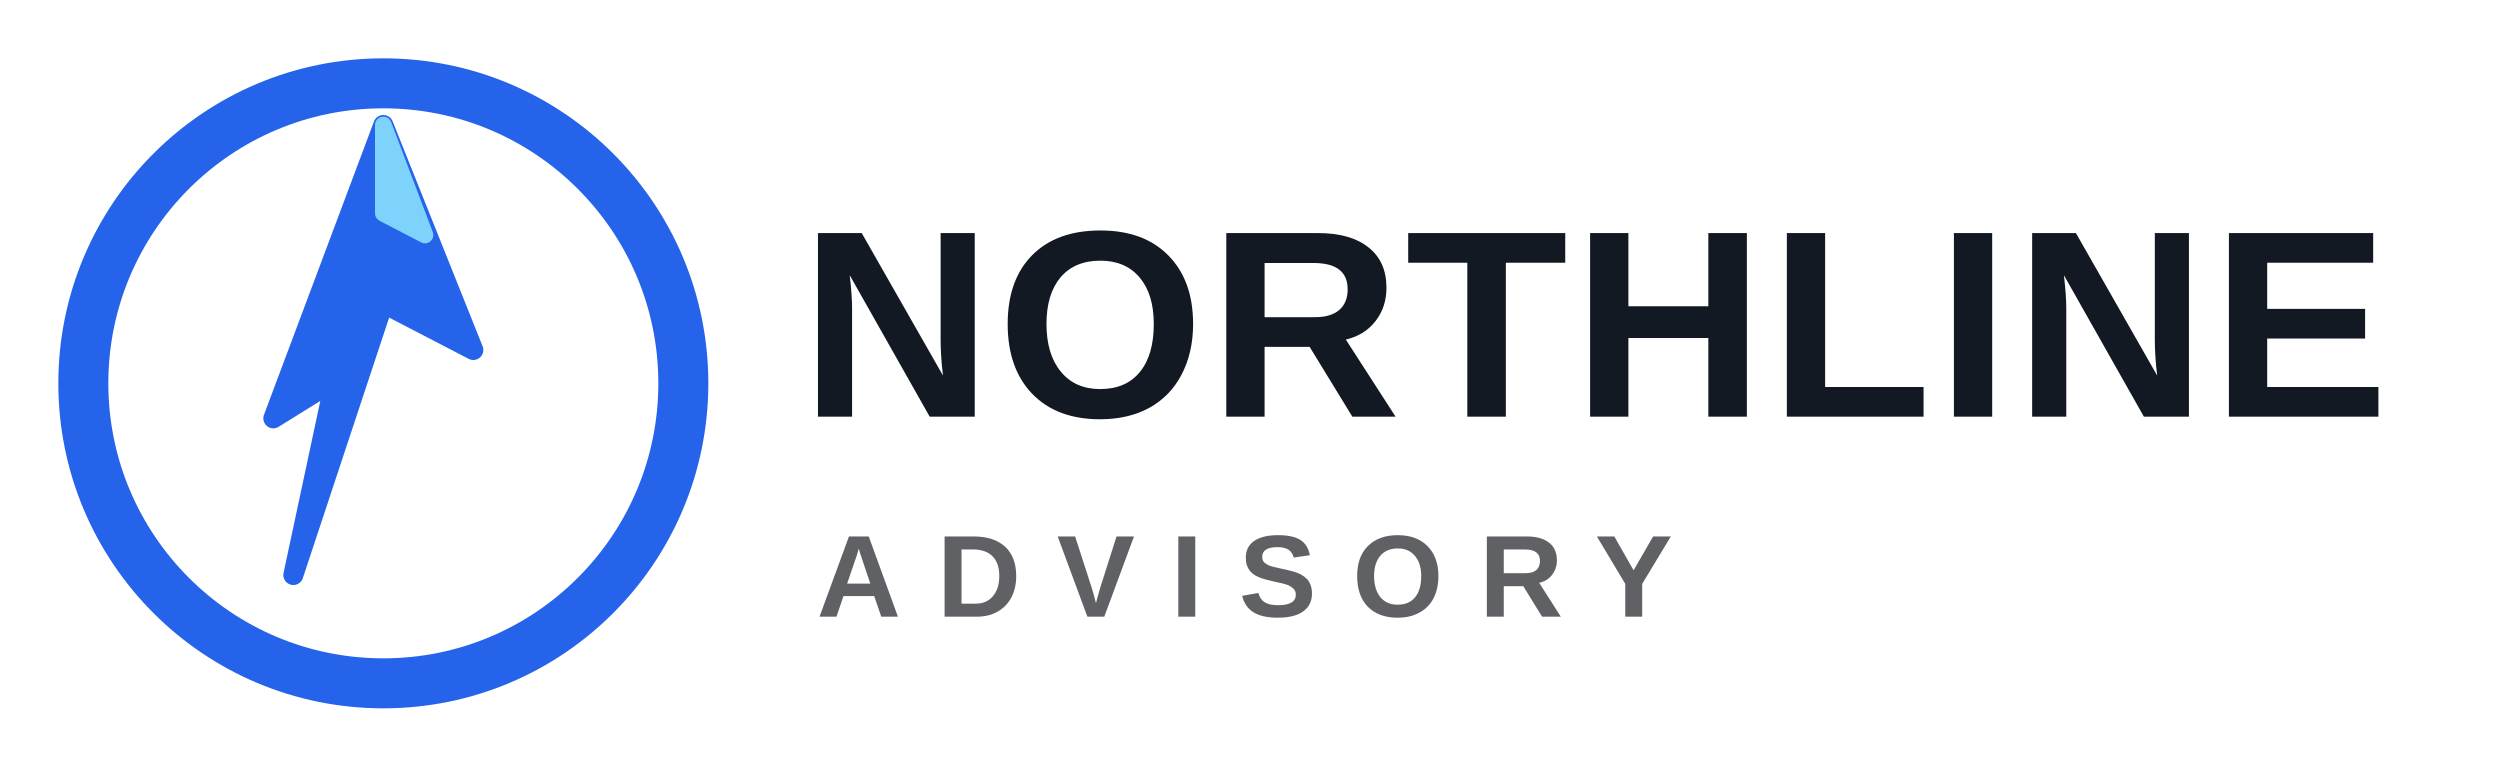
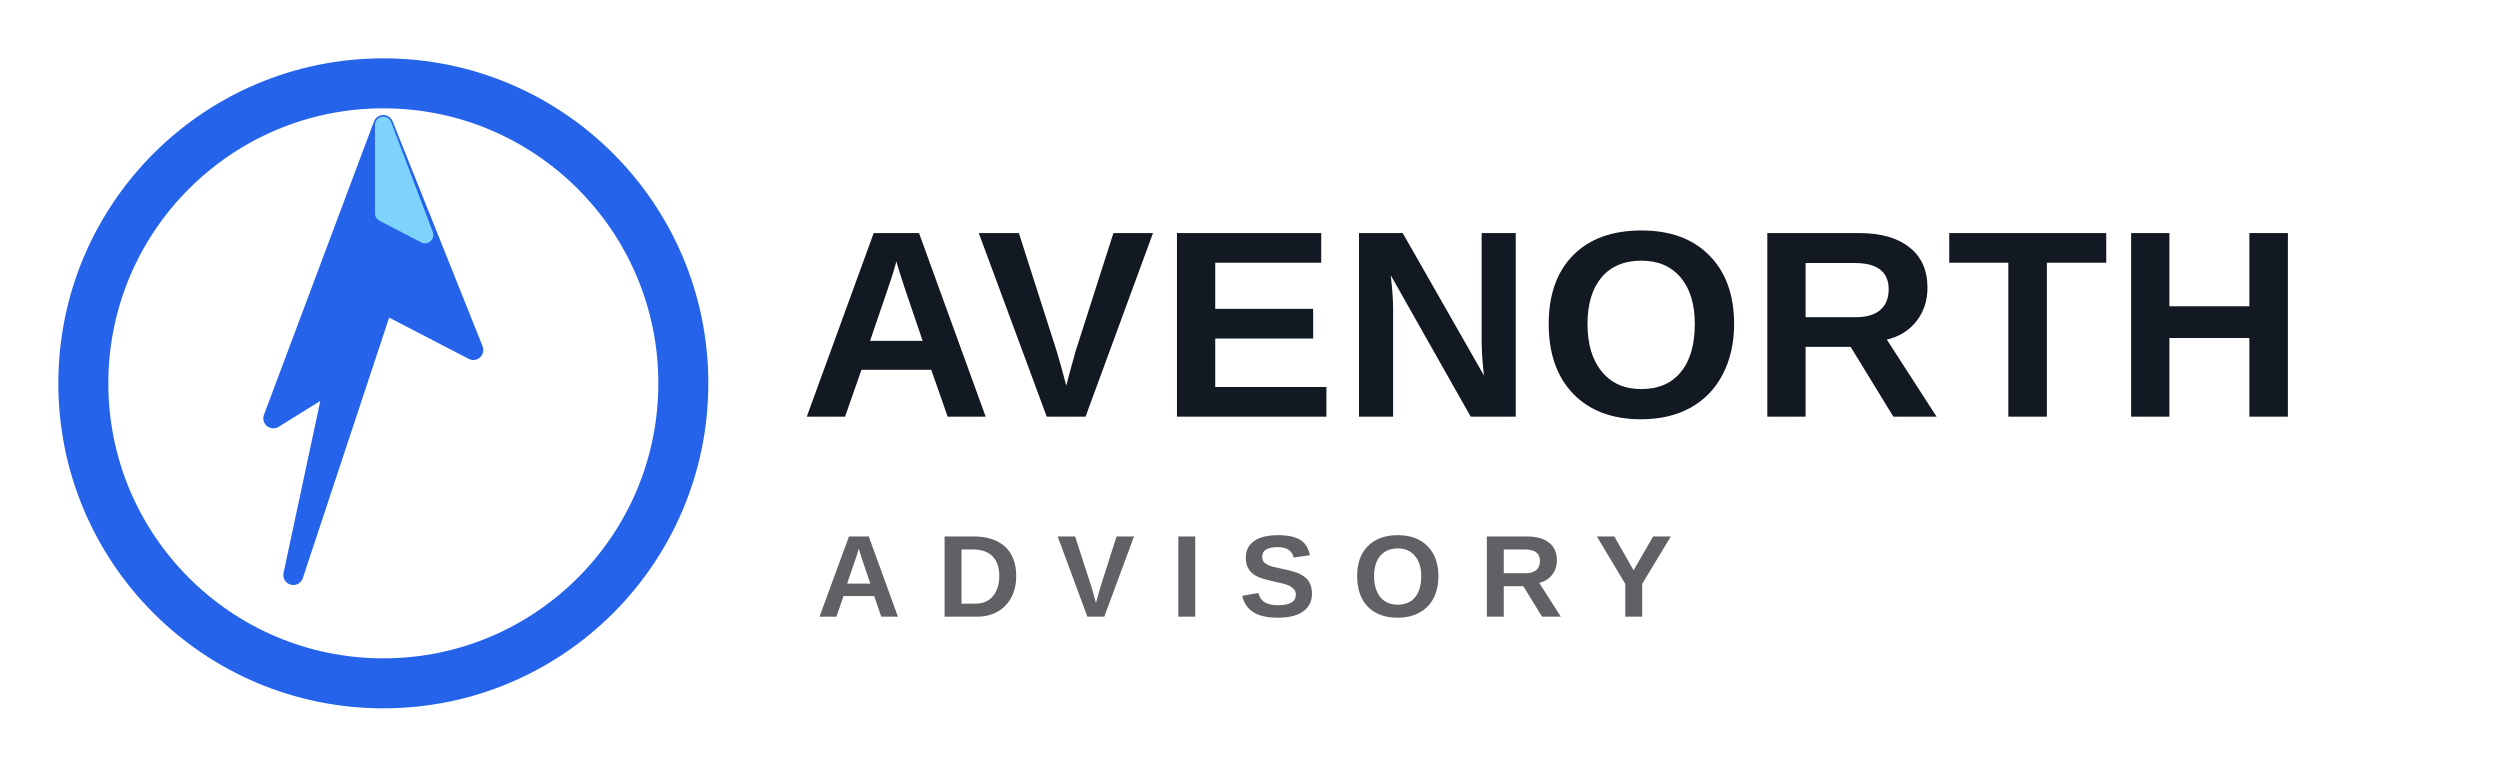
<svg xmlns="http://www.w3.org/2000/svg" width="150" height="46" viewBox="0 0 150 46" role="img" aria-labelledby="title">
  <g fill="none" stroke-linecap="round" stroke-linejoin="round">
    <circle cx="23" cy="23" r="18" stroke="#2563EB" stroke-width="3" />
    <path d="M23 7.5 28.4 21 23 18.2 17.6 34.5 20.1 22.8 16.4 25.1Z" fill="#2563EB" stroke="#2563EB" stroke-width="1.2" />
    <path d="M23 7.5 25.5 14.1 23 12.8Z" fill="#7DD3FC" stroke="#7DD3FC" stroke-width="1" />
  </g>
-   <text x="48" y="25" fill="#131922" font-family="Arial, Helvetica, sans-serif" font-size="16" font-weight="700" letter-spacing="0.25">NORTHLINE</text>
+   <text x="48" y="25" fill="#131922" font-family="Arial, Helvetica, sans-serif" font-size="16" font-weight="700" letter-spacing="0.25">AVENORTH</text>
  <text x="49" y="37" fill="#5F6165" font-family="Arial, Helvetica, sans-serif" font-size="7" font-weight="700" letter-spacing="2.15">ADVISORY</text>
</svg>
